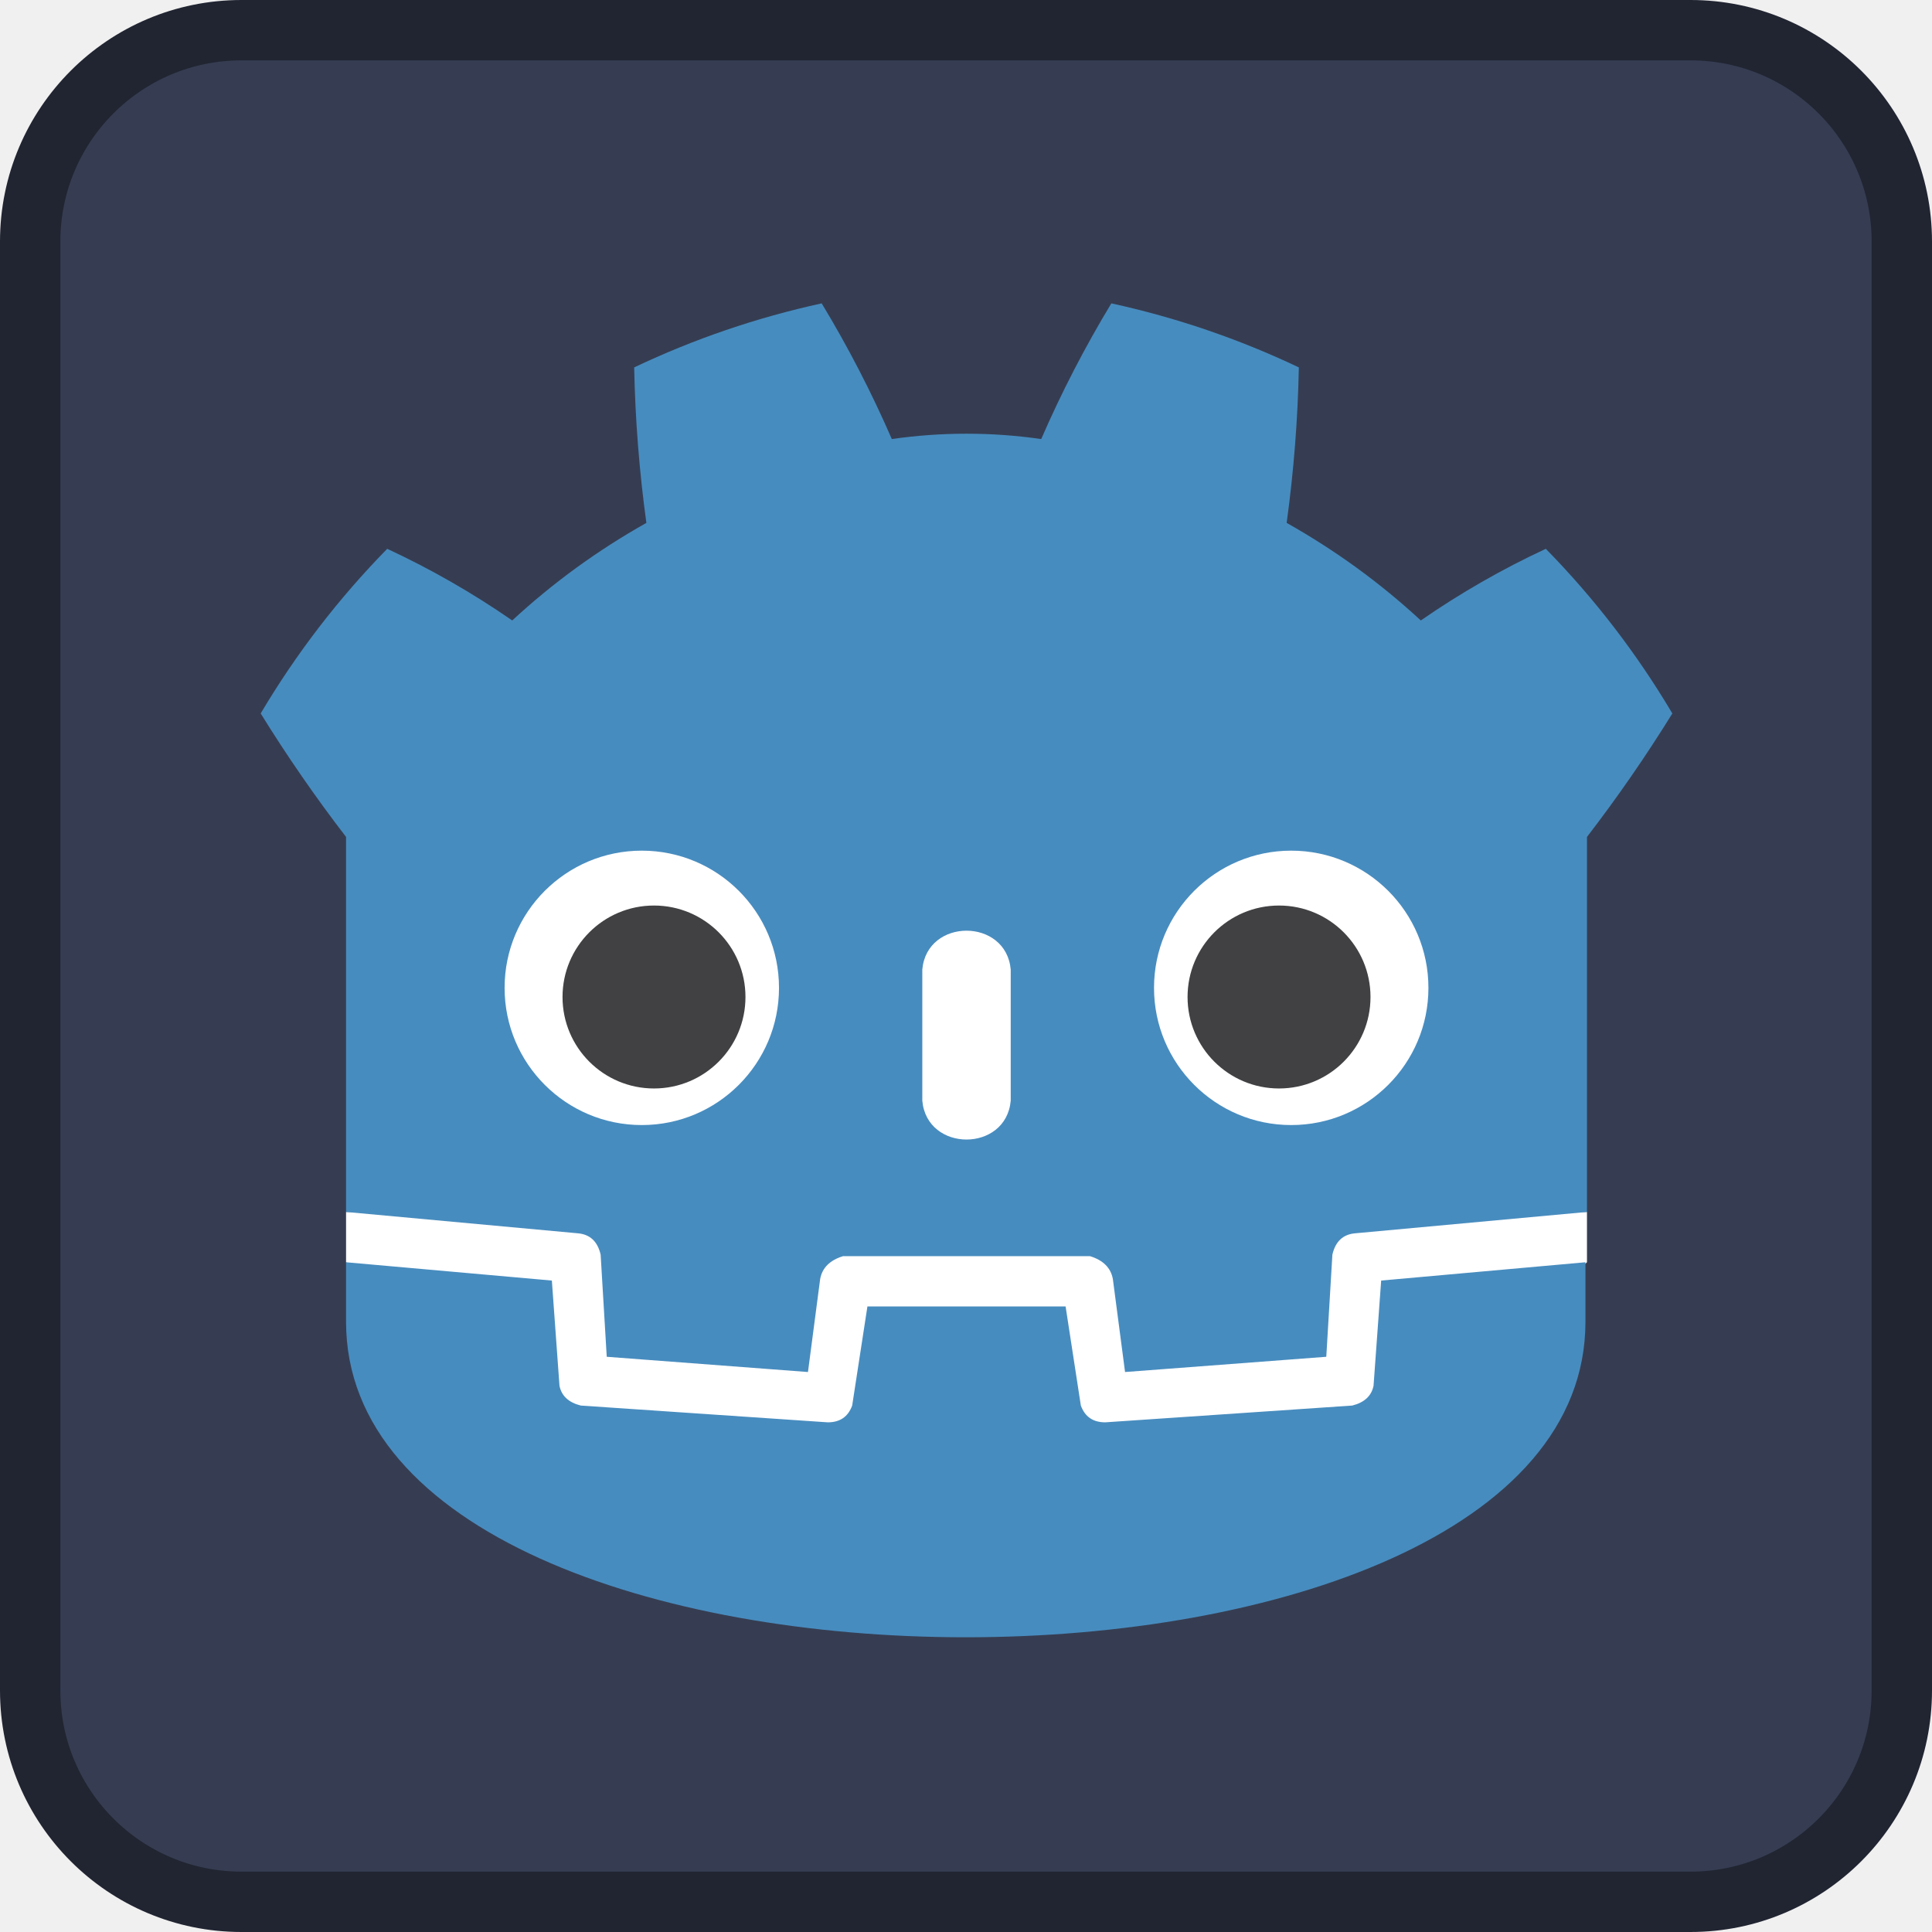
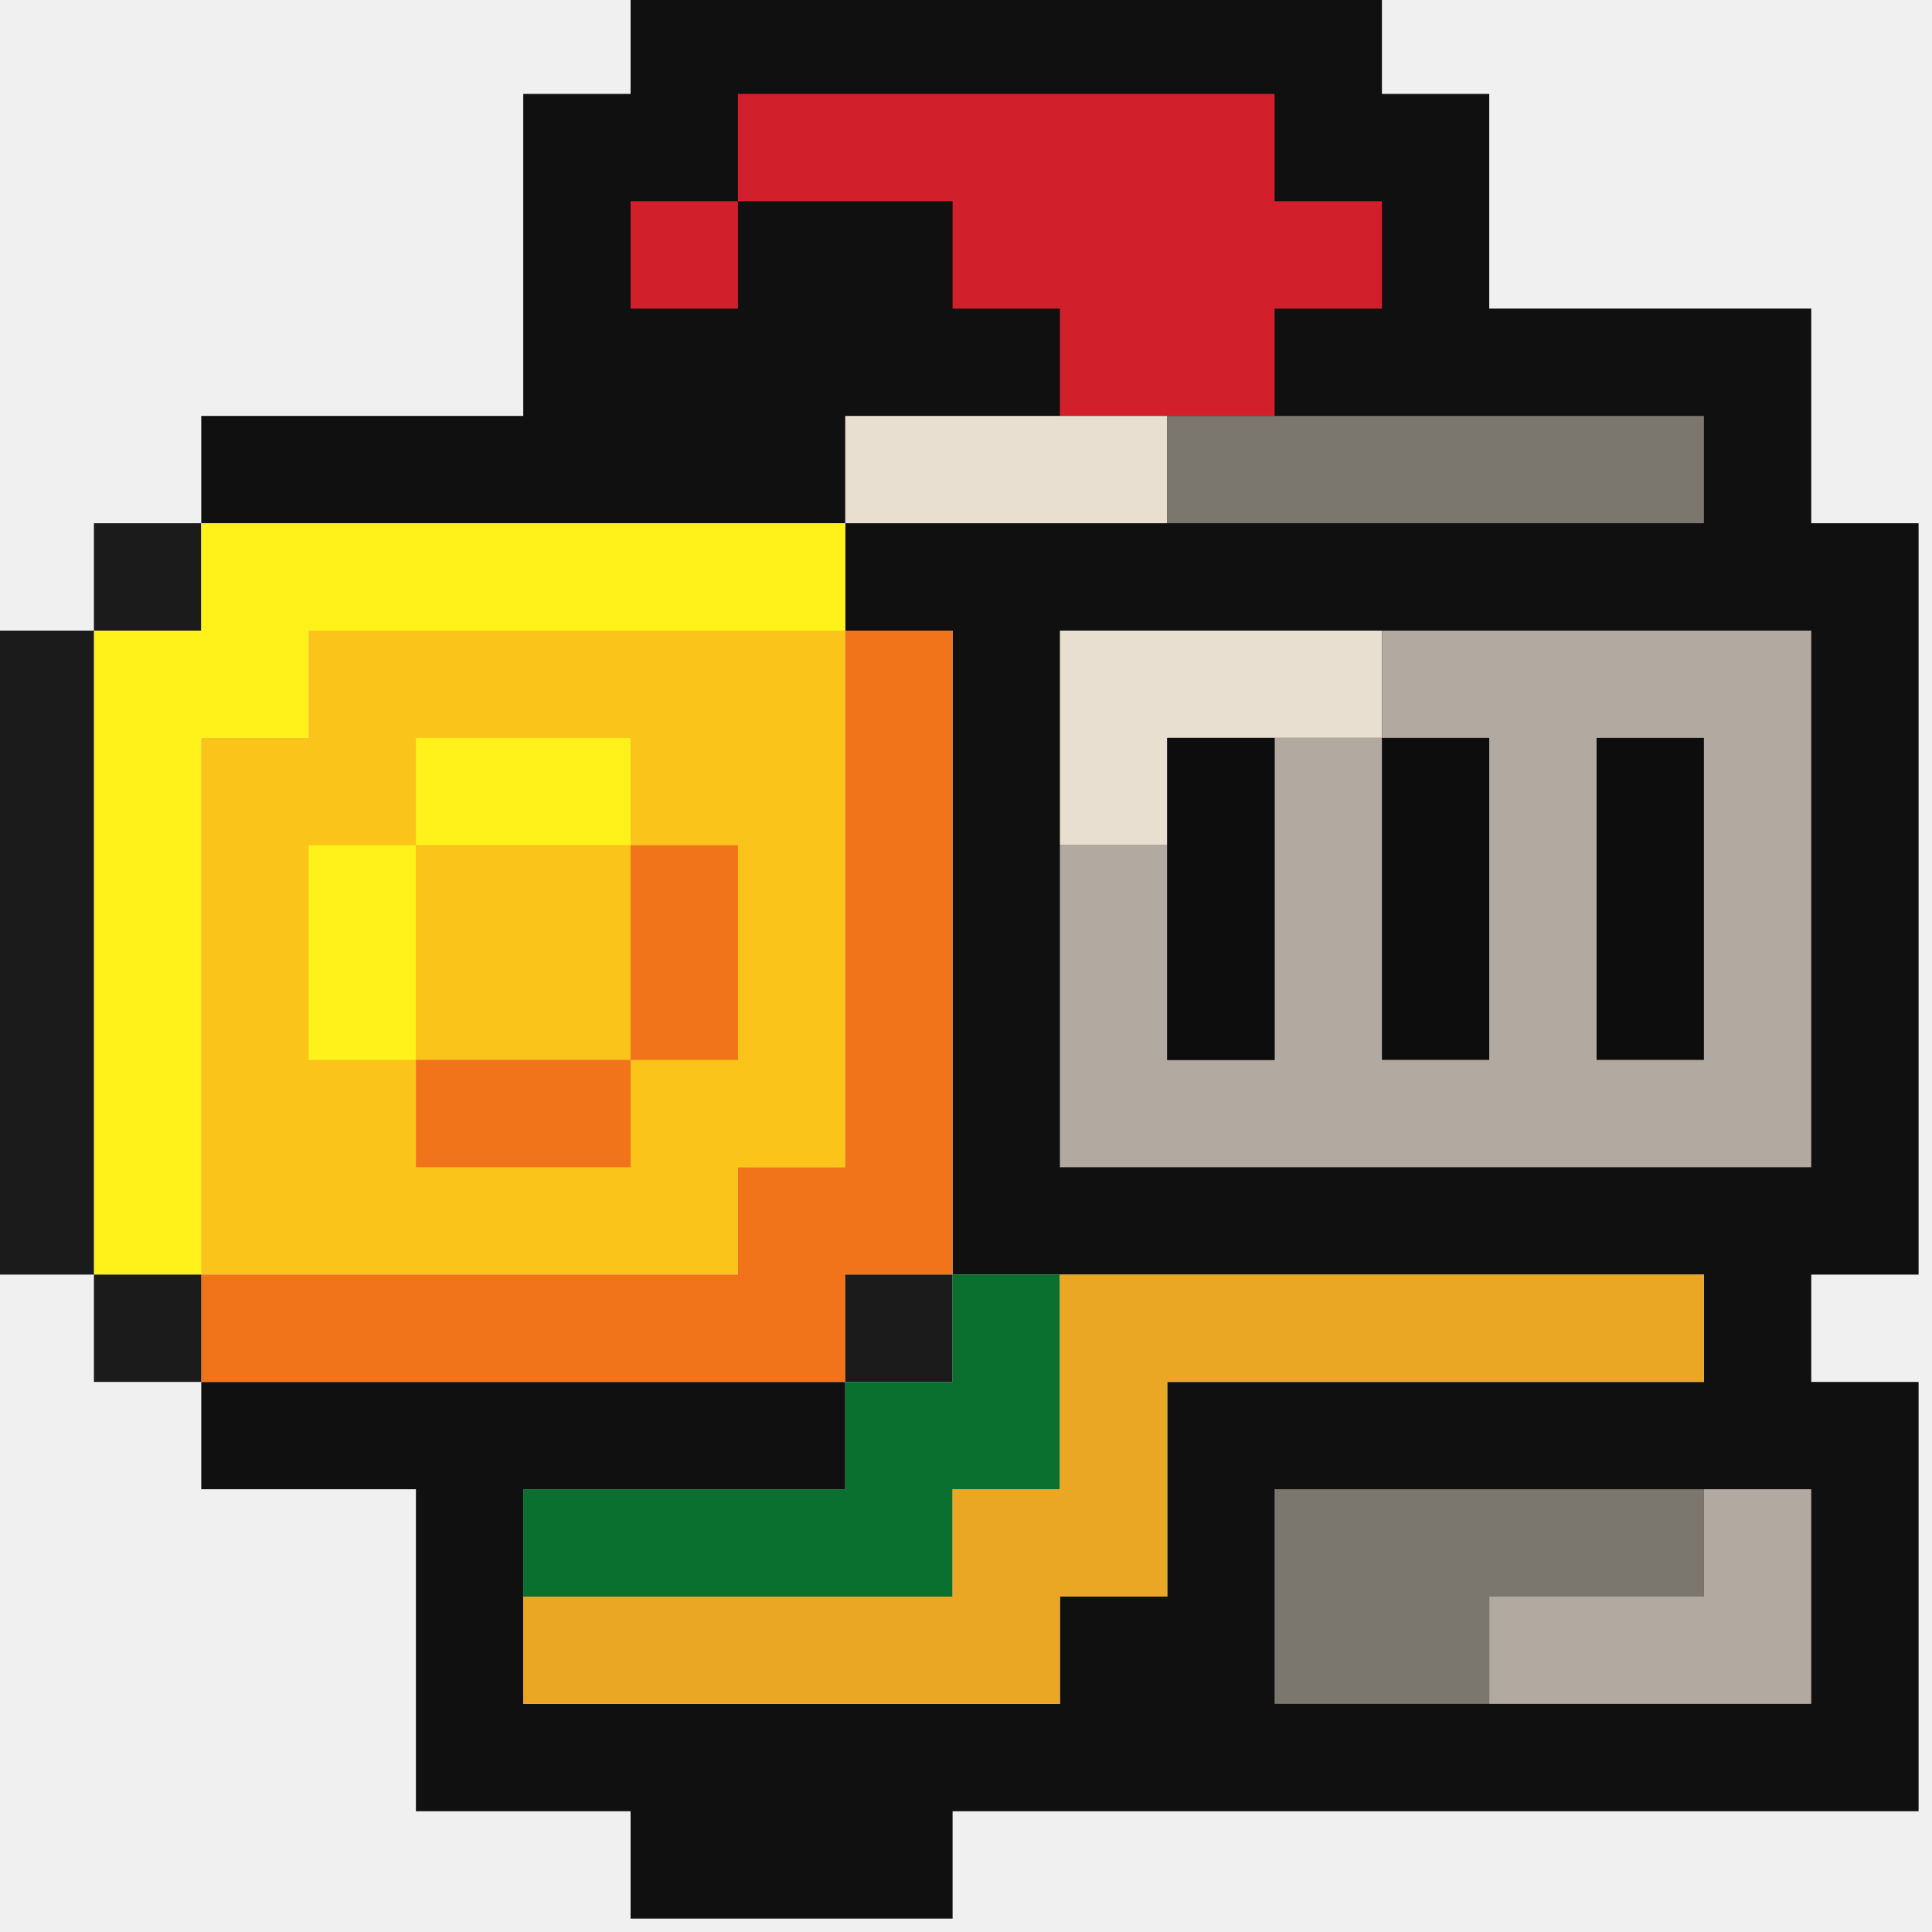
- <svg xmlns="http://www.w3.org/2000/svg" height="128" width="128">
-   <rect x="2" y="2" width="124" height="124" rx="14" fill="#363d52" stroke="#212532" stroke-width="4" />
-   <g transform="scale(.101) translate(122 122)">
-     <g fill="#fff">
-       <path d="M105 673v33q407 354 814 0v-33z" />
-       <path fill="#478cbf" d="m105 673 152 14q12 1 15 14l4 67 132 10 8-61q2-11 15-15h162q13 4 15 15l8 61 132-10 4-67q3-13 15-14l152-14V427q30-39 56-81-35-59-83-108-43 20-82 47-40-37-88-64 7-51 8-102-59-28-123-42-26 43-46 89-49-7-98 0-20-46-46-89-64 14-123 42 1 51 8 102-48 27-88 64-39-27-82-47-48 49-83 108 26 42 56 81zm0 33v39c0 276 813 276 813 0v-39l-134 12-5 69q-2 10-14 13l-162 11q-12 0-16-11l-10-65H447l-10 65q-4 11-16 11l-162-11q-12-3-14-13l-5-69z" />
-       <path d="M483 600c3 34 55 34 58 0v-86c-3-34-55-34-58 0z" />
-       <circle cx="725" cy="526" r="90" />
-       <circle cx="299" cy="526" r="90" />
-     </g>
-     <g fill="#414042">
-       <circle cx="307" cy="532" r="60" />
-       <circle cx="717" cy="532" r="60" />
-     </g>
+ <svg xmlns="http://www.w3.org/2000/svg" version="1.1" width="72px" height="72px" style="shape-rendering:geometricPrecision; text-rendering:geometricPrecision; image-rendering:optimizeQuality; fill-rule:evenodd; clip-rule:evenodd">
+   <g>
+     <path style="opacity:1" fill="#101010" d="M 23.5,-0.5 C 32.833,-0.5 42.167,-0.5 51.5,-0.5C 51.5,0.833 51.5,2.167 51.5,3.5C 52.833,3.5 54.167,3.5 55.5,3.5C 55.5,6.167 55.5,8.833 55.5,11.5C 59.5,11.5 63.5,11.5 67.5,11.5C 67.5,14.167 67.5,16.833 67.5,19.5C 68.833,19.5 70.167,19.5 71.5,19.5C 71.5,28.833 71.5,38.167 71.5,47.5C 70.167,47.5 68.833,47.5 67.5,47.5C 67.5,48.833 67.5,50.167 67.5,51.5C 68.833,51.5 70.167,51.5 71.5,51.5C 71.5,56.833 71.5,62.167 71.5,67.5C 59.5,67.5 47.5,67.5 35.5,67.5C 35.5,68.833 35.5,70.167 35.5,71.5C 31.5,71.5 27.5,71.5 23.5,71.5C 23.5,70.167 23.5,68.833 23.5,67.5C 20.833,67.5 18.167,67.5 15.5,67.5C 15.5,63.5 15.5,59.5 15.5,55.5C 12.833,55.5 10.167,55.5 7.5,55.5C 7.5,54.167 7.5,52.833 7.5,51.5C 15.5,51.5 23.5,51.5 31.5,51.5C 31.5,52.833 31.5,54.167 31.5,55.5C 27.5,55.5 23.5,55.5 19.5,55.5C 19.5,56.833 19.5,58.167 19.5,59.5C 19.5,60.833 19.5,62.167 19.5,63.5C 26.167,63.5 32.833,63.5 39.5,63.5C 39.5,62.167 39.5,60.833 39.5,59.5C 40.833,59.5 42.167,59.5 43.5,59.5C 43.5,56.833 43.5,54.167 43.5,51.5C 50.167,51.5 56.833,51.5 63.5,51.5C 63.5,50.167 63.5,48.833 63.5,47.5C 55.5,47.5 47.5,47.5 39.5,47.5C 38.167,47.5 36.833,47.5 35.5,47.5C 35.5,39.5 35.5,31.5 35.5,23.5C 34.167,23.5 32.833,23.5 31.5,23.5C 31.5,22.167 31.5,20.833 31.5,19.5C 23.5,19.5 15.5,19.5 7.5,19.5C 7.5,18.167 7.5,16.833 7.5,15.5C 11.5,15.5 15.5,15.5 19.5,15.5C 19.5,11.5 19.5,7.5 19.5,3.5C 20.833,3.5 22.167,3.5 23.5,3.5C 23.5,2.167 23.5,0.833 23.5,-0.5 Z" />
+   </g>
+   <g>
+     <path style="opacity:1" fill="#d1202b" d="M 47.5,15.5 C 46.167,15.5 44.833,15.5 43.5,15.5C 42.167,15.5 40.833,15.5 39.5,15.5C 39.5,14.167 39.5,12.833 39.5,11.5C 38.167,11.5 36.833,11.5 35.5,11.5C 35.5,10.167 35.5,8.833 35.5,7.5C 32.833,7.5 30.167,7.5 27.5,7.5C 27.5,6.167 27.5,4.833 27.5,3.5C 34.167,3.5 40.833,3.5 47.5,3.5C 47.5,4.833 47.5,6.167 47.5,7.5C 48.833,7.5 50.167,7.5 51.5,7.5C 51.5,8.833 51.5,10.167 51.5,11.5C 50.167,11.5 48.833,11.5 47.5,11.5C 47.5,12.833 47.5,14.167 47.5,15.5 Z" />
+   </g>
+   <g>
+     <path style="opacity:1" fill="#d1202b" d="M 27.5,7.5 C 27.5,8.833 27.5,10.167 27.5,11.5C 26.167,11.5 24.833,11.5 23.5,11.5C 23.5,10.167 23.5,8.833 23.5,7.5C 24.833,7.5 26.167,7.5 27.5,7.5 Z" />
+   </g>
+   <g>
+     <path style="opacity:1" fill="#e9dfd0" d="M 39.5,15.5 C 40.833,15.5 42.167,15.5 43.5,15.5C 43.5,16.833 43.5,18.167 43.5,19.5C 39.5,19.5 35.5,19.5 31.5,19.5C 31.5,18.167 31.5,16.833 31.5,15.5C 34.167,15.5 36.833,15.5 39.5,15.5 Z" />
+   </g>
+   <g>
+     <path style="opacity:1" fill="#7b776e" d="M 43.5,15.5 C 44.833,15.5 46.167,15.5 47.5,15.5C 52.833,15.5 58.167,15.5 63.5,15.5C 63.5,16.833 63.5,18.167 63.5,19.5C 56.833,19.5 50.167,19.5 43.5,19.5C 43.5,18.167 43.5,16.833 43.5,15.5 Z" />
+   </g>
+   <g>
+     <path style="opacity:1" fill="#1a1b1a" d="M 7.5,19.5 C 7.5,20.833 7.5,22.167 7.5,23.5C 6.167,23.5 4.833,23.5 3.5,23.5C 3.5,22.167 3.5,20.833 3.5,19.5C 4.833,19.5 6.167,19.5 7.5,19.5 Z" />
+   </g>
+   <g>
+     <path style="opacity:1" fill="#fef21a" d="M 7.5,19.5 C 15.5,19.5 23.5,19.5 31.5,19.5C 31.5,20.833 31.5,22.167 31.5,23.5C 24.833,23.5 18.167,23.5 11.5,23.5C 11.5,24.833 11.5,26.167 11.5,27.5C 10.167,27.5 8.833,27.5 7.5,27.5C 7.5,34.167 7.5,40.833 7.5,47.5C 6.167,47.5 4.833,47.5 3.5,47.5C 3.5,39.5 3.5,31.5 3.5,23.5C 4.833,23.5 6.167,23.5 7.5,23.5C 7.5,22.167 7.5,20.833 7.5,19.5 Z" />
+   </g>
+   <g>
+     <path style="opacity:1" fill="#1a1b1a" d="M -0.5,23.5 C 0.833,23.5 2.167,23.5 3.5,23.5C 3.5,31.5 3.5,39.5 3.5,47.5C 2.167,47.5 0.833,47.5 -0.5,47.5C -0.5,39.5 -0.5,31.5 -0.5,23.5 Z" />
+   </g>
+   <g>
+     <path style="opacity:1" fill="#fac41a" d="M 31.5,23.5 C 31.5,30.167 31.5,36.833 31.5,43.5C 30.167,43.5 28.833,43.5 27.5,43.5C 27.5,44.833 27.5,46.167 27.5,47.5C 20.833,47.5 14.167,47.5 7.5,47.5C 7.5,40.833 7.5,34.167 7.5,27.5C 8.833,27.5 10.167,27.5 11.5,27.5C 11.5,26.167 11.5,24.833 11.5,23.5C 18.167,23.5 24.833,23.5 31.5,23.5 Z" />
+   </g>
+   <g>
+     <path style="opacity:1" fill="#f1741a" d="M 31.5,23.5 C 32.833,23.5 34.167,23.5 35.5,23.5C 35.5,31.5 35.5,39.5 35.5,47.5C 34.167,47.5 32.833,47.5 31.5,47.5C 31.5,48.833 31.5,50.167 31.5,51.5C 23.5,51.5 15.5,51.5 7.5,51.5C 7.5,50.167 7.5,48.833 7.5,47.5C 14.167,47.5 20.833,47.5 27.5,47.5C 27.5,46.167 27.5,44.833 27.5,43.5C 28.833,43.5 30.167,43.5 31.5,43.5C 31.5,36.833 31.5,30.167 31.5,23.5 Z" />
+   </g>
+   <g>
+     <path style="opacity:1" fill="#e9dfd0" d="M 51.5,23.5 C 51.5,24.833 51.5,26.167 51.5,27.5C 50.167,27.5 48.833,27.5 47.5,27.5C 46.167,27.5 44.833,27.5 43.5,27.5C 43.5,28.833 43.5,30.167 43.5,31.5C 42.167,31.5 40.833,31.5 39.5,31.5C 39.5,28.833 39.5,26.167 39.5,23.5C 43.5,23.5 47.5,23.5 51.5,23.5 Z" />
+   </g>
+   <g>
+     <path style="opacity:1" fill="#b2aaa0" d="M 51.5,23.5 C 56.833,23.5 62.167,23.5 67.5,23.5C 67.5,30.167 67.5,36.833 67.5,43.5C 58.167,43.5 48.833,43.5 39.5,43.5C 39.5,39.5 39.5,35.5 39.5,31.5C 40.833,31.5 42.167,31.5 43.5,31.5C 43.5,34.167 43.5,36.833 43.5,39.5C 44.833,39.5 46.167,39.5 47.5,39.5C 47.5,35.5 47.5,31.5 47.5,27.5C 48.833,27.5 50.167,27.5 51.5,27.5C 51.5,26.167 51.5,24.833 51.5,23.5 Z" />
+   </g>
+   <g>
+     <path style="opacity:1" fill="#fef21a" d="M 23.5,31.5 C 20.833,31.5 18.167,31.5 15.5,31.5C 15.5,30.167 15.5,28.833 15.5,27.5C 18.167,27.5 20.833,27.5 23.5,27.5C 23.5,28.833 23.5,30.167 23.5,31.5 Z" />
+   </g>
+   <g>
+     <path style="opacity:1" fill="#0d0d0d" d="M 47.5,27.5 C 47.5,31.5 47.5,35.5 47.5,39.5C 46.167,39.5 44.833,39.5 43.5,39.5C 43.5,36.833 43.5,34.167 43.5,31.5C 43.5,30.167 43.5,28.833 43.5,27.5C 44.833,27.5 46.167,27.5 47.5,27.5 Z" />
+   </g>
+   <g>
+     <path style="opacity:1" fill="#0d0d0d" d="M 51.5,27.5 C 52.833,27.5 54.167,27.5 55.5,27.5C 55.5,31.5 55.5,35.5 55.5,39.5C 54.167,39.5 52.833,39.5 51.5,39.5C 51.5,35.5 51.5,31.5 51.5,27.5 Z" />
+   </g>
+   <g>
+     <path style="opacity:1" fill="#0d0d0d" d="M 59.5,27.5 C 60.833,27.5 62.167,27.5 63.5,27.5C 63.5,31.5 63.5,35.5 63.5,39.5C 62.167,39.5 60.833,39.5 59.5,39.5C 59.5,35.5 59.5,31.5 59.5,27.5 Z" />
+   </g>
+   <g>
+     <path style="opacity:1" fill="#fef21a" d="M 15.5,31.5 C 15.5,34.167 15.5,36.833 15.5,39.5C 14.167,39.5 12.833,39.5 11.5,39.5C 11.5,36.833 11.5,34.167 11.5,31.5C 12.833,31.5 14.167,31.5 15.5,31.5 Z" />
+   </g>
+   <g>
+     <path style="opacity:1" fill="#fac41a" d="M 15.5,31.5 C 18.167,31.5 20.833,31.5 23.5,31.5C 23.5,34.167 23.5,36.833 23.5,39.5C 20.833,39.5 18.167,39.5 15.5,39.5C 15.5,36.833 15.5,34.167 15.5,31.5 Z" />
+   </g>
+   <g>
+     <path style="opacity:1" fill="#f1741a" d="M 23.5,31.5 C 24.833,31.5 26.167,31.5 27.5,31.5C 27.5,34.167 27.5,36.833 27.5,39.5C 26.167,39.5 24.833,39.5 23.5,39.5C 23.5,36.833 23.5,34.167 23.5,31.5 Z" />
+   </g>
+   <g>
+     <path style="opacity:1" fill="#f1741a" d="M 15.5,39.5 C 18.167,39.5 20.833,39.5 23.5,39.5C 23.5,40.833 23.5,42.167 23.5,43.5C 20.833,43.5 18.167,43.5 15.5,43.5C 15.5,42.167 15.5,40.833 15.5,39.5 Z" />
+   </g>
+   <g>
+     <path style="opacity:1" fill="#1a1b1a" d="M 3.5,47.5 C 4.833,47.5 6.167,47.5 7.5,47.5C 7.5,48.833 7.5,50.167 7.5,51.5C 6.167,51.5 4.833,51.5 3.5,51.5C 3.5,50.167 3.5,48.833 3.5,47.5 Z" />
+   </g>
+   <g>
+     <path style="opacity:1" fill="#1a1b1a" d="M 35.5,47.5 C 35.5,48.833 35.5,50.167 35.5,51.5C 34.167,51.5 32.833,51.5 31.5,51.5C 31.5,50.167 31.5,48.833 31.5,47.5C 32.833,47.5 34.167,47.5 35.5,47.5 Z" />
+   </g>
+   <g>
+     <path style="opacity:1" fill="#0a702f" d="M 35.5,47.5 C 36.833,47.5 38.167,47.5 39.5,47.5C 39.5,50.167 39.5,52.833 39.5,55.5C 38.167,55.5 36.833,55.5 35.5,55.5C 35.5,56.833 35.5,58.167 35.5,59.5C 30.167,59.5 24.833,59.5 19.5,59.5C 19.5,58.167 19.5,56.833 19.5,55.5C 23.5,55.5 27.5,55.5 31.5,55.5C 31.5,54.167 31.5,52.833 31.5,51.5C 32.833,51.5 34.167,51.5 35.5,51.5C 35.5,50.167 35.5,48.833 35.5,47.5 Z" />
+   </g>
+   <g>
+     <path style="opacity:1" fill="#eaa723" d="M 39.5,47.5 C 47.5,47.5 55.5,47.5 63.5,47.5C 63.5,48.833 63.5,50.167 63.5,51.5C 56.833,51.5 50.167,51.5 43.5,51.5C 43.5,54.167 43.5,56.833 43.5,59.5C 42.167,59.5 40.833,59.5 39.5,59.5C 39.5,60.833 39.5,62.167 39.5,63.5C 32.833,63.5 26.167,63.5 19.5,63.5C 19.5,62.167 19.5,60.833 19.5,59.5C 24.833,59.5 30.167,59.5 35.5,59.5C 35.5,58.167 35.5,56.833 35.5,55.5C 36.833,55.5 38.167,55.5 39.5,55.5C 39.5,52.833 39.5,50.167 39.5,47.5 Z" />
+   </g>
+   <g>
+     <path style="opacity:1" fill="#7b776e" d="M 63.5,55.5 C 63.5,56.833 63.5,58.167 63.5,59.5C 60.833,59.5 58.167,59.5 55.5,59.5C 55.5,60.833 55.5,62.167 55.5,63.5C 52.833,63.5 50.167,63.5 47.5,63.5C 47.5,60.833 47.5,58.167 47.5,55.5C 52.833,55.5 58.167,55.5 63.5,55.5 Z" />
+   </g>
+   <g>
+     <path style="opacity:1" fill="#b2aaa0" d="M 63.5,55.5 C 64.833,55.5 66.167,55.5 67.5,55.5C 67.5,58.167 67.5,60.833 67.5,63.5C 63.5,63.5 59.5,63.5 55.5,63.5C 55.5,62.167 55.5,60.833 55.5,59.5C 58.167,59.5 60.833,59.5 63.5,59.5C 63.5,58.167 63.5,56.833 63.5,55.5 Z" />
  </g>
</svg>
